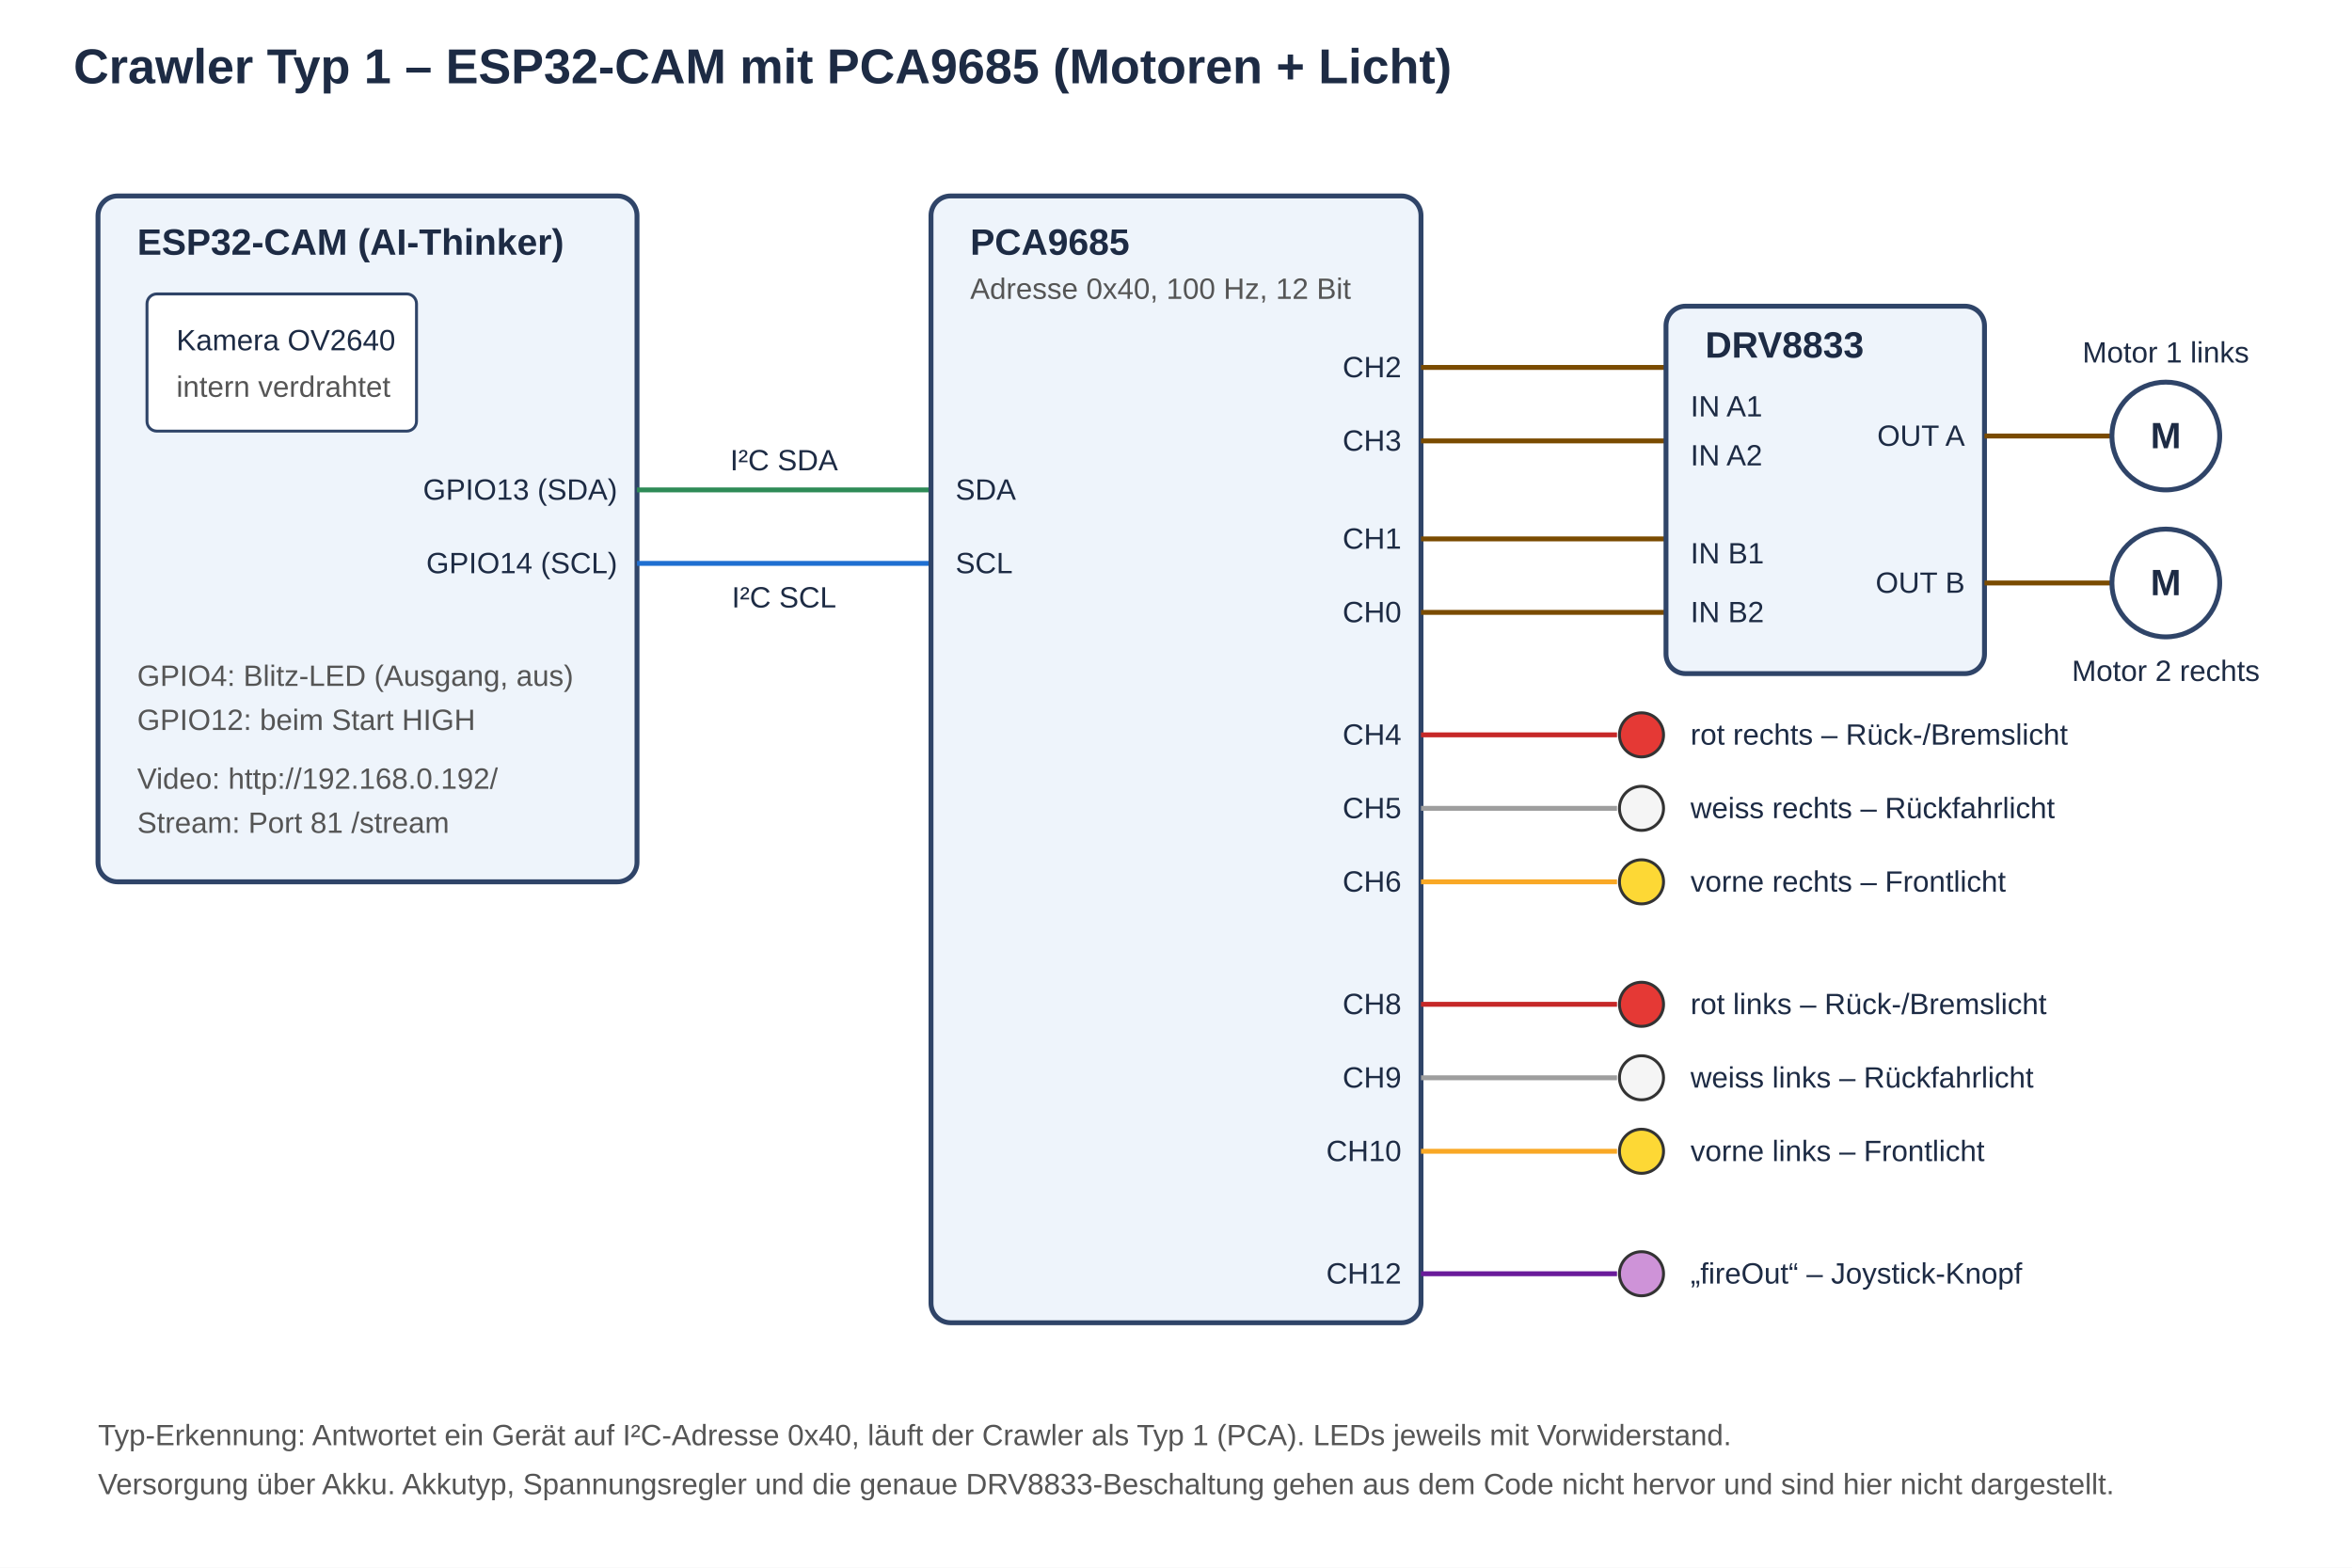
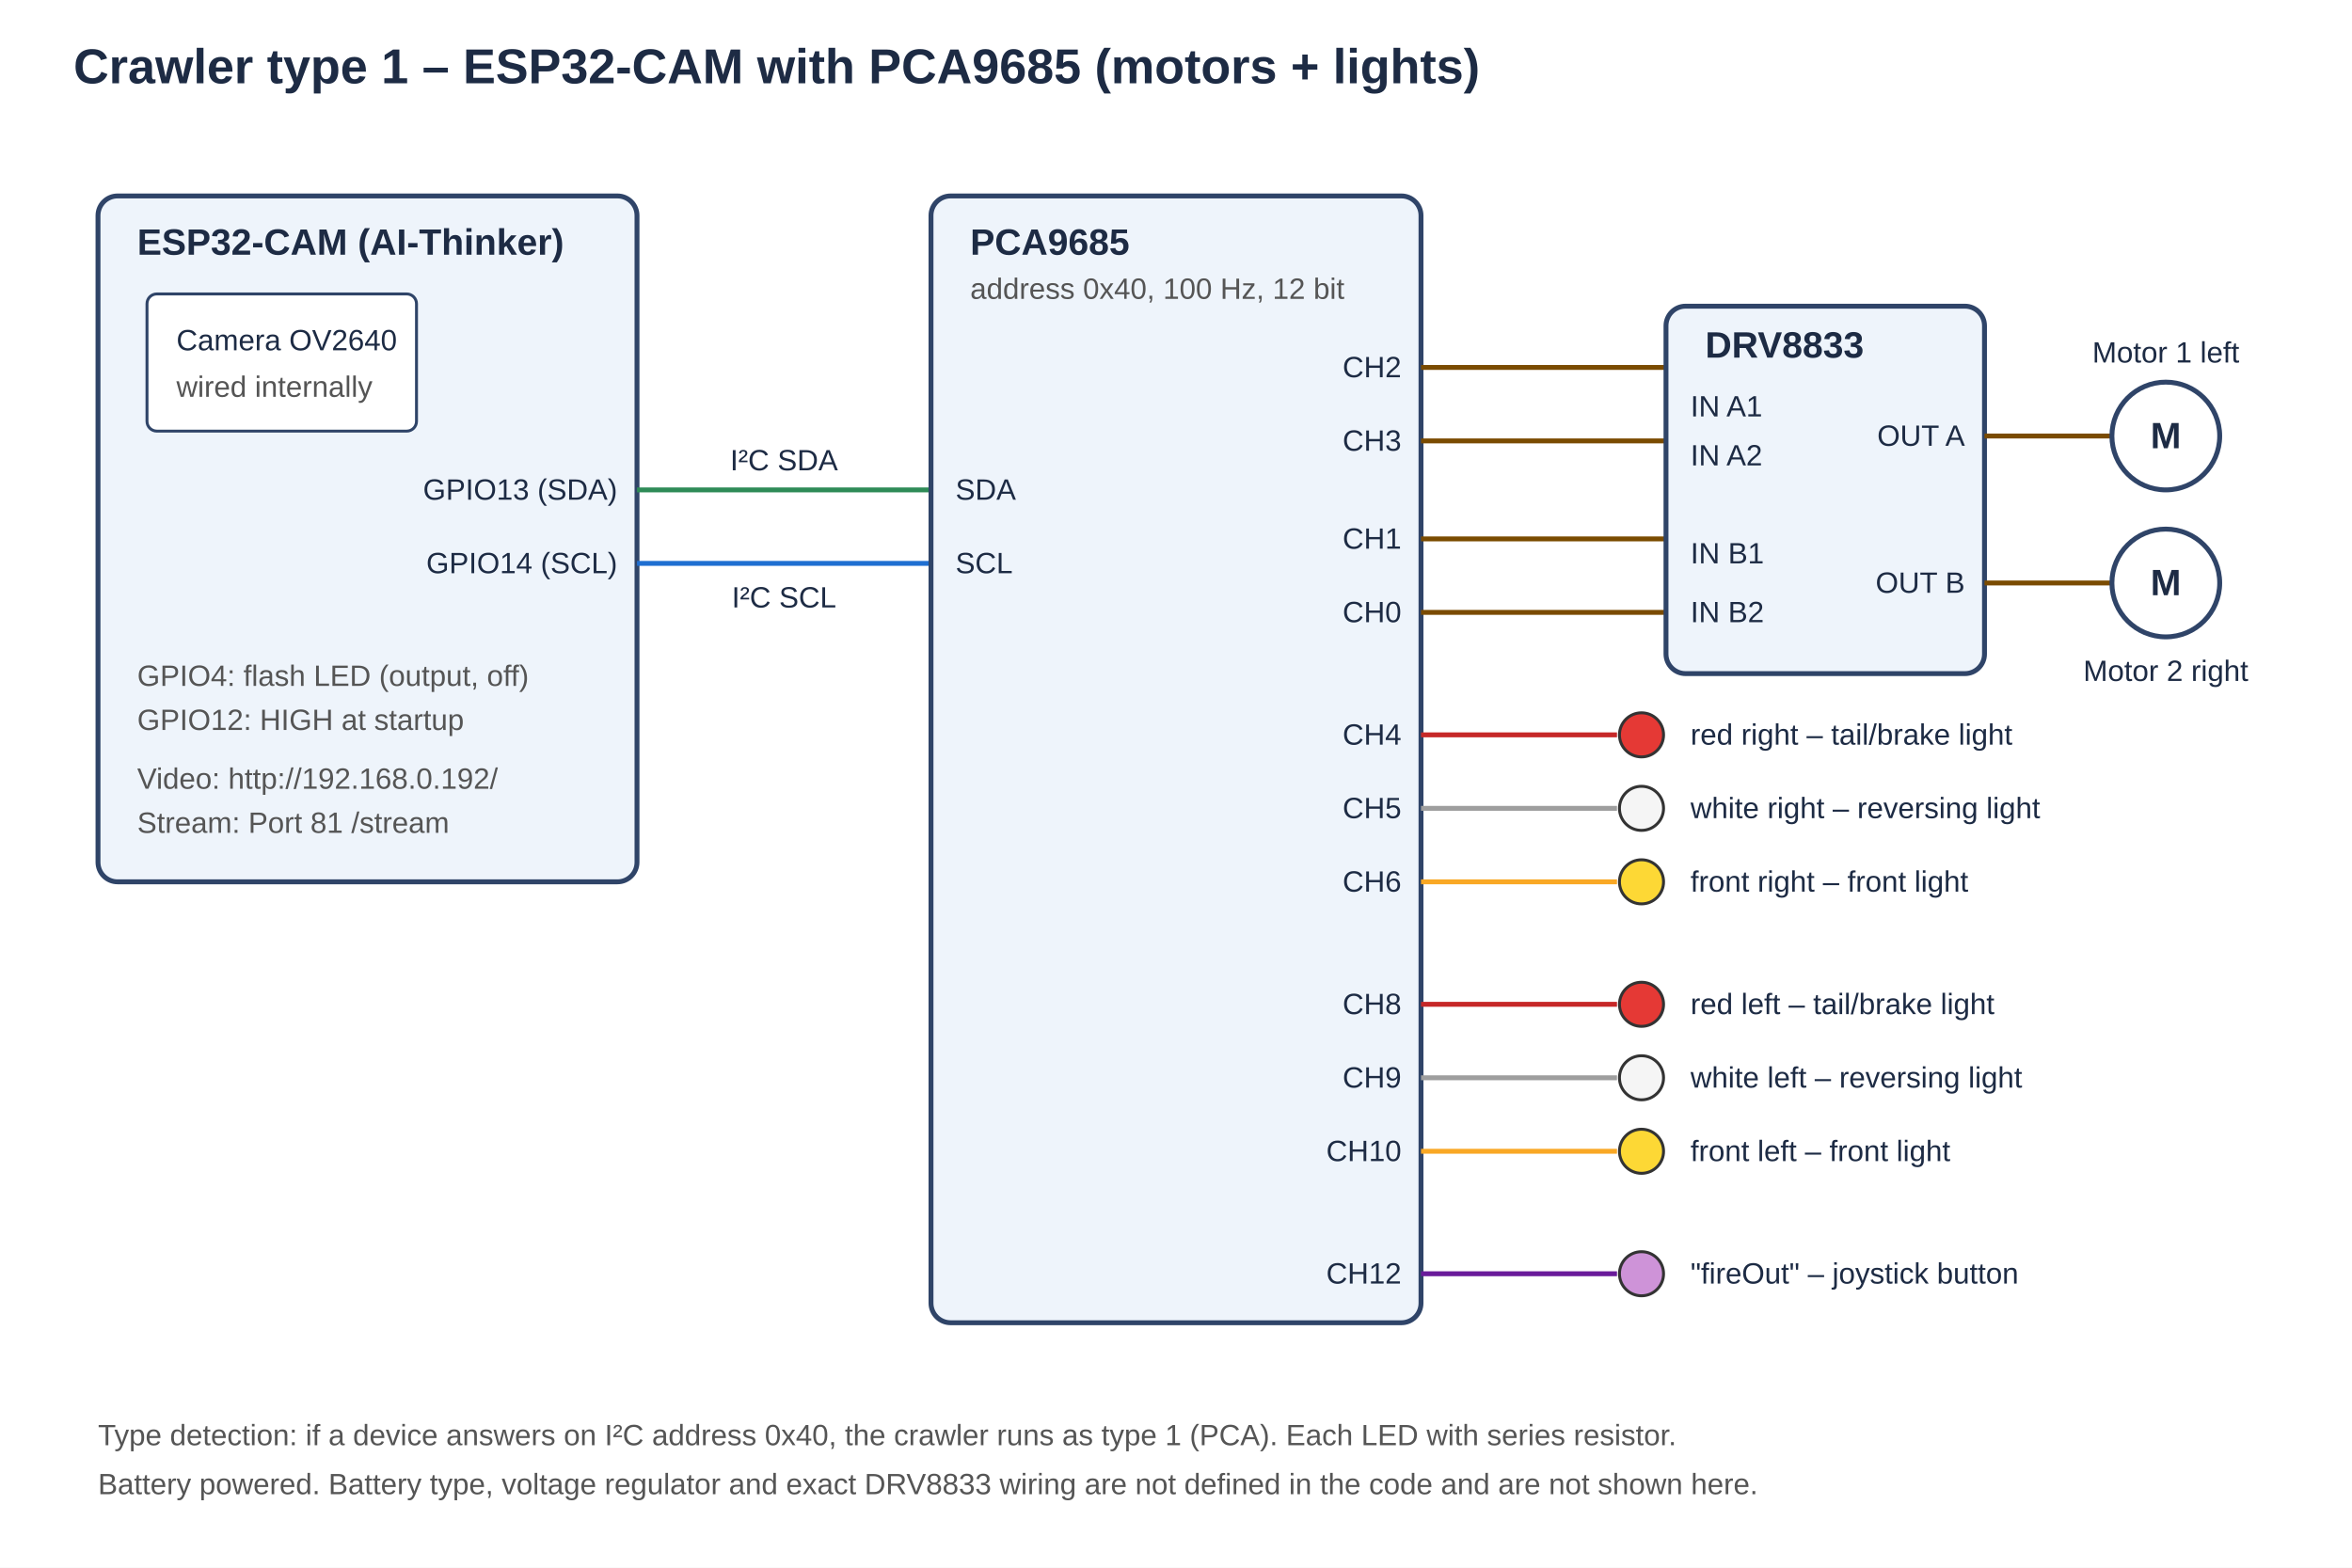
<svg xmlns="http://www.w3.org/2000/svg" viewBox="0 0 960 640" font-family="Segoe UI, Arial, sans-serif" font-size="13">
  <rect width="960" height="640" fill="#ffffff" />
  <style>
    .box { fill:#eef4fb; stroke:#2f4468; stroke-width:2; }
    .sub { fill:#ffffff; stroke:#2f4468; stroke-width:1.2; }
    .title { font-size:20px; font-weight:bold; fill:#1d2b44; }
    .h { font-size:15px; font-weight:bold; fill:#1d2b44; }
    .pin { font-size:12px; fill:#1d2b44; }
    .note { font-size:12px; fill:#555; }
    .w { stroke-width:2; fill:none; }
  </style>
-   <text x="30" y="34" class="title">Crawler Typ 1 – ESP32-CAM mit PCA9685 (Motoren + Licht)</text>
+   <text x="30" y="34" class="title">Crawler type 1 – ESP32-CAM with PCA9685 (motors + lights)</text>
  <rect x="40" y="80" width="220" height="280" rx="8" class="box" />
  <text x="56" y="104" class="h">ESP32-CAM (AI-Thinker)</text>
  <rect x="60" y="120" width="110" height="56" rx="4" class="sub" />
-   <text x="72" y="143" class="pin">Kamera OV2640</text>
-   <text x="72" y="162" class="note">intern verdrahtet</text>
+   <text x="72" y="143" class="pin">Camera OV2640</text>
+   <text x="72" y="162" class="note">wired internally</text>
  <text x="252" y="204" class="pin" text-anchor="end">GPIO13 (SDA)</text>
  <text x="252" y="234" class="pin" text-anchor="end">GPIO14 (SCL)</text>
-   <text x="56" y="280" class="note">GPIO4: Blitz-LED (Ausgang, aus)</text>
-   <text x="56" y="298" class="note">GPIO12: beim Start HIGH</text>
+   <text x="56" y="280" class="note">GPIO4: flash LED (output, off)</text>
+   <text x="56" y="298" class="note">GPIO12: HIGH at startup</text>
  <text x="56" y="322" class="note">Video: http://192.168.0.192/</text>
  <text x="56" y="340" class="note">Stream: Port 81 /stream</text>
  <line x1="260" y1="200" x2="380" y2="200" stroke="#2e8b57" class="w" />
  <line x1="260" y1="230" x2="380" y2="230" stroke="#1f6fd1" class="w" />
  <text x="320" y="192" class="pin" text-anchor="middle">I²C SDA</text>
  <text x="320" y="248" class="pin" text-anchor="middle">I²C SCL</text>
  <rect x="380" y="80" width="200" height="460" rx="8" class="box" />
  <text x="396" y="104" class="h">PCA9685</text>
-   <text x="396" y="122" class="note">Adresse 0x40, 100 Hz, 12 Bit</text>
+   <text x="396" y="122" class="note">address 0x40, 100 Hz, 12 bit</text>
  <text x="390" y="204" class="pin">SDA</text>
  <text x="390" y="234" class="pin">SCL</text>
  <g class="pin" text-anchor="end">
    <text x="572" y="154">CH2</text>
    <text x="572" y="184">CH3</text>
    <text x="572" y="224">CH1</text>
    <text x="572" y="254">CH0</text>
    <text x="572" y="304">CH4</text>
    <text x="572" y="334">CH5</text>
    <text x="572" y="364">CH6</text>
    <text x="572" y="414">CH8</text>
    <text x="572" y="444">CH9</text>
    <text x="572" y="474">CH10</text>
    <text x="572" y="524">CH12</text>
  </g>
  <g stroke="#7a4b00" class="w">
    <line x1="580" y1="150" x2="680" y2="150" />
    <line x1="580" y1="180" x2="680" y2="180" />
    <line x1="580" y1="220" x2="680" y2="220" />
    <line x1="580" y1="250" x2="680" y2="250" />
  </g>
  <rect x="680" y="125" width="130" height="150" rx="8" class="box" />
  <text x="696" y="146" class="h">DRV8833</text>
  <text x="690" y="170" class="pin">IN A1</text>
  <text x="690" y="190" class="pin">IN A2</text>
  <text x="690" y="230" class="pin">IN B1</text>
  <text x="690" y="254" class="pin">IN B2</text>
  <text x="802" y="182" class="pin" text-anchor="end">OUT A</text>
  <text x="802" y="242" class="pin" text-anchor="end">OUT B</text>
  <line x1="810" y1="178" x2="862" y2="178" stroke="#7a4b00" class="w" />
  <line x1="810" y1="238" x2="862" y2="238" stroke="#7a4b00" class="w" />
  <circle cx="884" cy="178" r="22" fill="#fff" stroke="#2f4468" stroke-width="2" />
  <text x="884" y="183" class="h" text-anchor="middle">M</text>
  <circle cx="884" cy="238" r="22" fill="#fff" stroke="#2f4468" stroke-width="2" />
  <text x="884" y="243" class="h" text-anchor="middle">M</text>
-   <text x="884" y="148" class="pin" text-anchor="middle">Motor 1 links</text>
-   <text x="884" y="278" class="pin" text-anchor="middle">Motor 2 rechts</text>
+   <text x="884" y="148" class="pin" text-anchor="middle">Motor 1 left</text>
+   <text x="884" y="278" class="pin" text-anchor="middle">Motor 2 right</text>
  <g class="w">
    <line x1="580" y1="300" x2="660" y2="300" stroke="#c62828" />
    <line x1="580" y1="330" x2="660" y2="330" stroke="#9e9e9e" />
    <line x1="580" y1="360" x2="660" y2="360" stroke="#f9a825" />
    <line x1="580" y1="410" x2="660" y2="410" stroke="#c62828" />
    <line x1="580" y1="440" x2="660" y2="440" stroke="#9e9e9e" />
    <line x1="580" y1="470" x2="660" y2="470" stroke="#f9a825" />
    <line x1="580" y1="520" x2="660" y2="520" stroke="#6a1b9a" />
  </g>
  <g stroke="#333" stroke-width="1.2">
    <circle cx="670" cy="300" r="9" fill="#e53935" />
    <circle cx="670" cy="330" r="9" fill="#f5f5f5" />
    <circle cx="670" cy="360" r="9" fill="#fdd835" />
    <circle cx="670" cy="410" r="9" fill="#e53935" />
    <circle cx="670" cy="440" r="9" fill="#f5f5f5" />
    <circle cx="670" cy="470" r="9" fill="#fdd835" />
    <circle cx="670" cy="520" r="9" fill="#ce93d8" />
  </g>
  <g class="pin">
-     <text x="690" y="304">rot rechts – Rück-/Bremslicht</text>
-     <text x="690" y="334">weiss rechts – Rückfahrlicht</text>
-     <text x="690" y="364">vorne rechts – Frontlicht</text>
-     <text x="690" y="414">rot links – Rück-/Bremslicht</text>
-     <text x="690" y="444">weiss links – Rückfahrlicht</text>
-     <text x="690" y="474">vorne links – Frontlicht</text>
-     <text x="690" y="524">„fireOut“ – Joystick-Knopf</text>
+     <text x="690" y="304">red right – tail/brake light</text>
+     <text x="690" y="334">white right – reversing light</text>
+     <text x="690" y="364">front right – front light</text>
+     <text x="690" y="414">red left – tail/brake light</text>
+     <text x="690" y="444">white left – reversing light</text>
+     <text x="690" y="474">front left – front light</text>
+     <text x="690" y="524">"fireOut" – joystick button</text>
  </g>
-   <text x="40" y="590" class="note">Typ-Erkennung: Antwortet ein Gerät auf I²C-Adresse 0x40, läuft der Crawler als Typ 1 (PCA). LEDs jeweils mit Vorwiderstand.</text>
-   <text x="40" y="610" class="note">Versorgung über Akku. Akkutyp, Spannungsregler und die genaue DRV8833-Beschaltung gehen aus dem Code nicht hervor und sind hier nicht dargestellt.</text>
+   <text x="40" y="590" class="note">Type detection: if a device answers on I²C address 0x40, the crawler runs as type 1 (PCA). Each LED with series resistor.</text>
+   <text x="40" y="610" class="note">Battery powered. Battery type, voltage regulator and exact DRV8833 wiring are not defined in the code and are not shown here.</text>
</svg>
